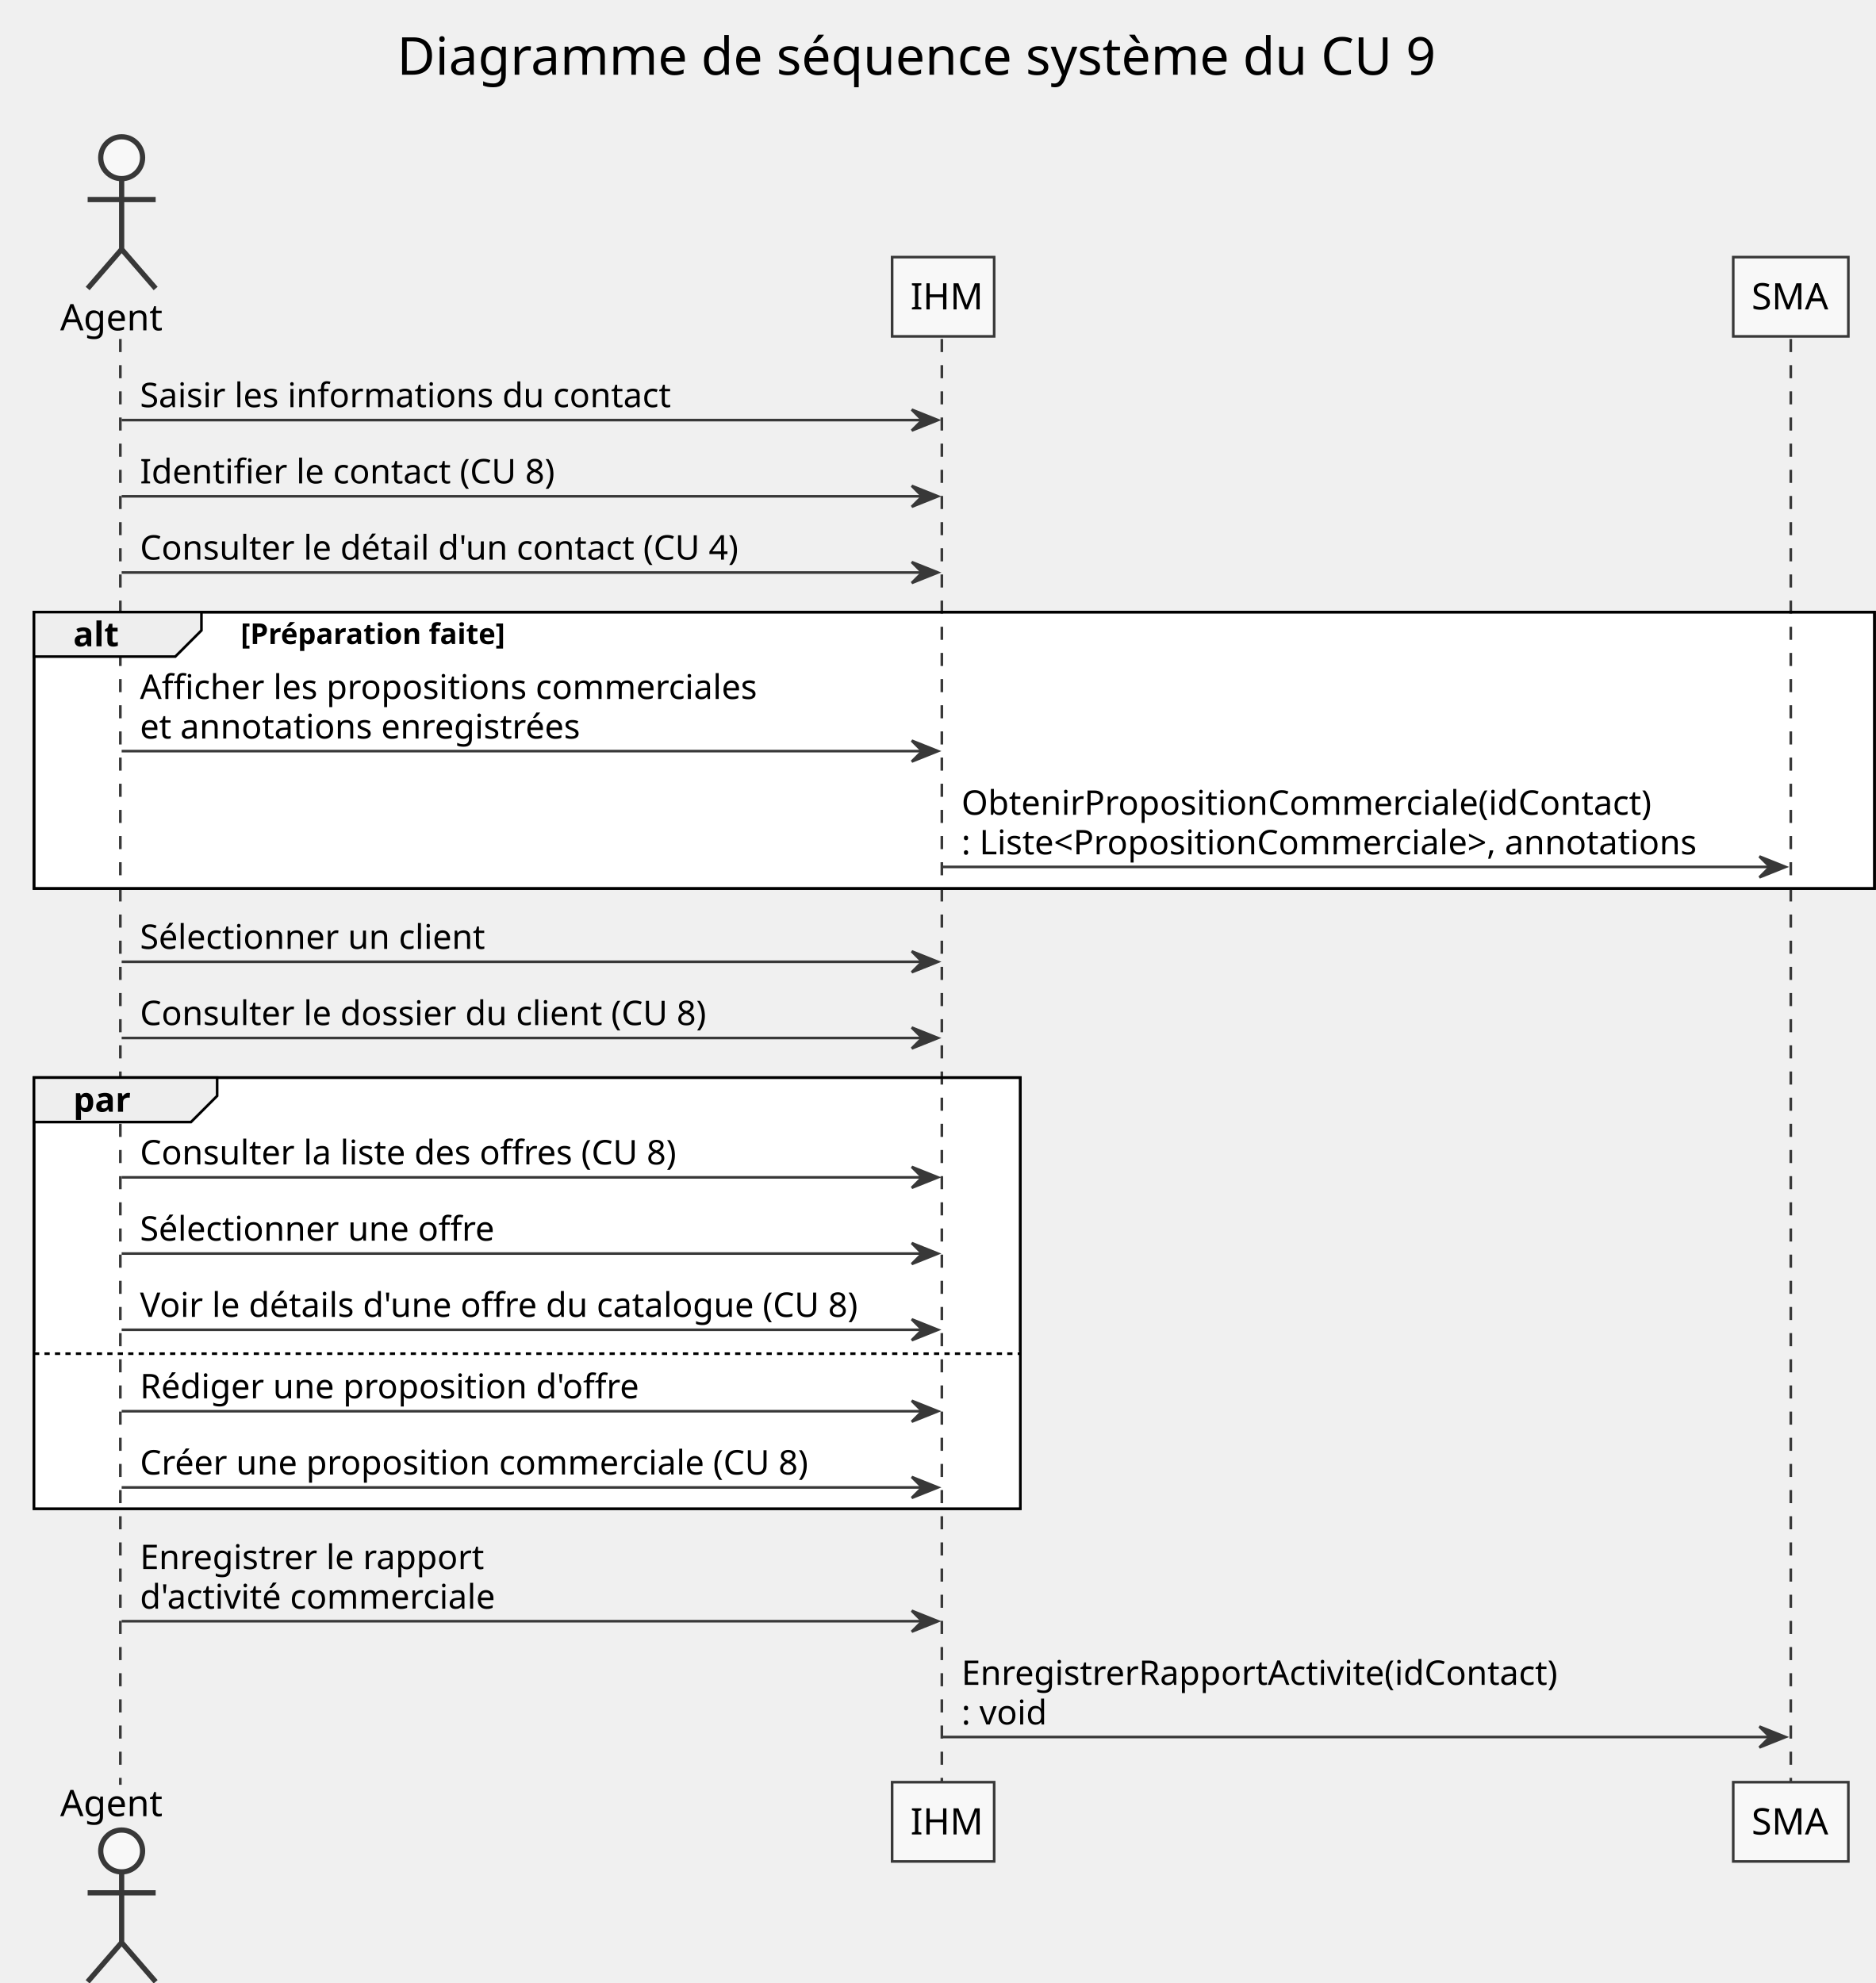
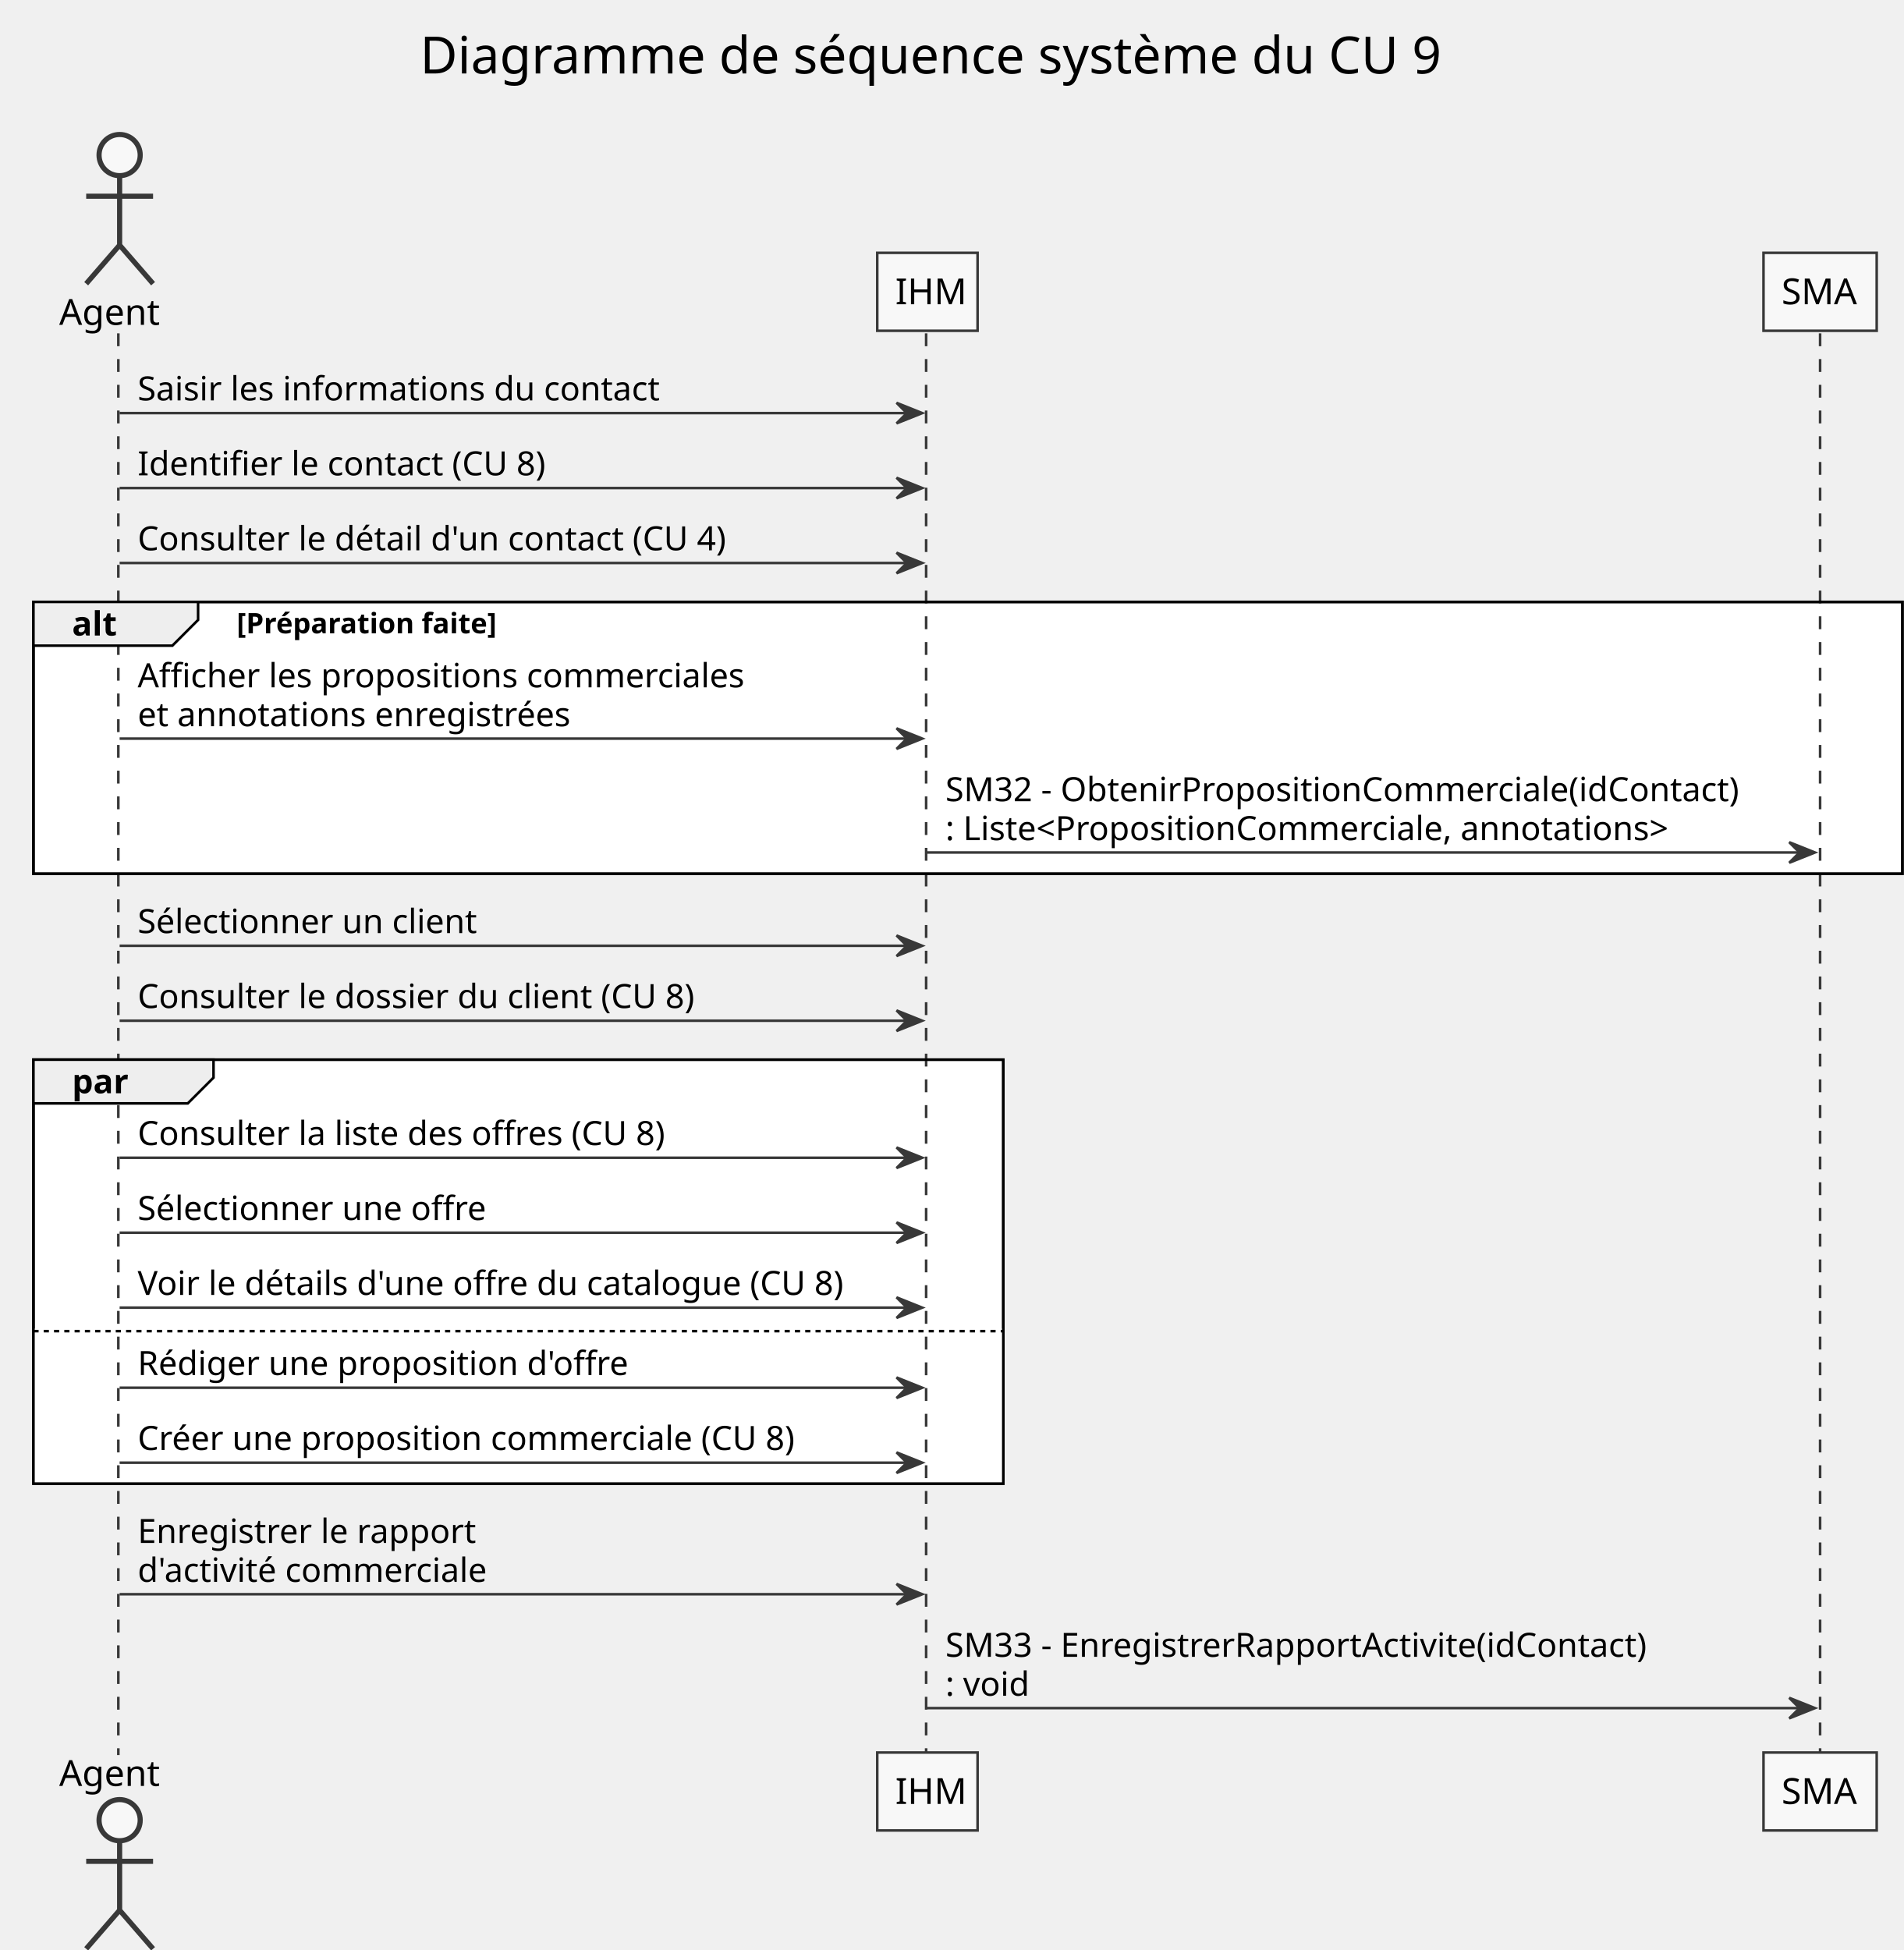
- <svg xmlns="http://www.w3.org/2000/svg" height="758px" style="width:717px;height:758px;" version="1.1" viewBox="0 0 717 758" width="717px">
+ <svg xmlns="http://www.w3.org/2000/svg" height="758px" style="width:740px;height:758px;" version="1.1" viewBox="0 0 740 758" width="740px">
  <defs />
  <g>
-     <text fill="#000000" font-family="sans-serif" font-size="20" lengthAdjust="spacingAndGlyphs" textLength="426" x="151.75" y="28.564">Diagramme de séquence système du CU 9</text>
-     <line style="stroke: none; stroke-width: 1.0;" x1="151.75" x2="577.75" y1="38.281" y2="38.281" />
-     <rect fill="#FFFFFF" height="105.664" style="stroke: #000000; stroke-width: 1.0;" width="703.5" x="13" y="233.977" />
+     <text fill="#000000" font-family="sans-serif" font-size="20" lengthAdjust="spacingAndGlyphs" textLength="426" x="163.25" y="28.564">Diagramme de séquence système du CU 9</text>
+     <line style="stroke: none; stroke-width: 1.0;" x1="163.25" x2="589.25" y1="38.281" y2="38.281" />
+     <rect fill="#FFFFFF" height="105.664" style="stroke: #000000; stroke-width: 1.0;" width="726.5" x="13" y="233.977" />
    <rect fill="#FFFFFF" height="164.797" style="stroke: #000000; stroke-width: 1.0;" width="377" x="13" y="411.906" />
    <rect fill="#FFFFFF" height="60.266" style="stroke: none; stroke-width: 1.0;" width="377" x="13" y="516.438" />
    <line style="stroke: #383838; stroke-width: 1.0; stroke-dasharray: 5.0,5.0;" x1="46" x2="46" y1="129.578" y2="682.234" />
    <line style="stroke: #383838; stroke-width: 1.0; stroke-dasharray: 5.0,5.0;" x1="360" x2="360" y1="129.578" y2="682.234" />
-     <line style="stroke: #383838; stroke-width: 1.0; stroke-dasharray: 5.0,5.0;" x1="684.5" x2="684.5" y1="129.578" y2="682.234" />
+     <line style="stroke: #383838; stroke-width: 1.0; stroke-dasharray: 5.0,5.0;" x1="707.5" x2="707.5" y1="129.578" y2="682.234" />
    <text fill="#000000" font-family="sans-serif" font-size="14" lengthAdjust="spacingAndGlyphs" textLength="41" x="23" y="126.276">Agent</text>
    <ellipse cx="46.5" cy="60.281" fill="#F8F8F8" rx="8" ry="8" style="stroke: #383838; stroke-width: 2.0;" />
    <path d="M46.5,68.281 L46.5,95.281 M33.5,76.281 L59.5,76.281 M46.5,95.281 L33.5,110.281 M46.5,95.281 L59.5,110.281 " fill="#F8F8F8" style="stroke: #383838; stroke-width: 2.0;" />
    <text fill="#000000" font-family="sans-serif" font-size="14" lengthAdjust="spacingAndGlyphs" textLength="41" x="23" y="694.23">Agent</text>
    <ellipse cx="46.5" cy="707.531" fill="#F8F8F8" rx="8" ry="8" style="stroke: #383838; stroke-width: 2.0;" />
    <path d="M46.5,715.531 L46.5,742.531 M33.5,723.531 L59.5,723.531 M46.5,742.531 L33.5,757.531 M46.5,742.531 L59.5,757.531 " fill="#F8F8F8" style="stroke: #383838; stroke-width: 2.0;" />
    <rect fill="#F8F8F8" height="30.297" style="stroke: #383838; stroke-width: 1.0;" width="39" x="341" y="98.281" />
    <text fill="#000000" font-family="sans-serif" font-size="14" lengthAdjust="spacingAndGlyphs" textLength="25" x="348" y="118.276">IHM</text>
    <rect fill="#F8F8F8" height="30.297" style="stroke: #383838; stroke-width: 1.0;" width="39" x="341" y="681.234" />
    <text fill="#000000" font-family="sans-serif" font-size="14" lengthAdjust="spacingAndGlyphs" textLength="25" x="348" y="701.23">IHM</text>
-     <rect fill="#F8F8F8" height="30.297" style="stroke: #383838; stroke-width: 1.0;" width="44" x="662.5" y="98.281" />
-     <text fill="#000000" font-family="sans-serif" font-size="14" lengthAdjust="spacingAndGlyphs" textLength="30" x="669.5" y="118.276">SMA</text>
-     <rect fill="#F8F8F8" height="30.297" style="stroke: #383838; stroke-width: 1.0;" width="44" x="662.5" y="681.234" />
-     <text fill="#000000" font-family="sans-serif" font-size="14" lengthAdjust="spacingAndGlyphs" textLength="30" x="669.5" y="701.23">SMA</text>
+     <rect fill="#F8F8F8" height="30.297" style="stroke: #383838; stroke-width: 1.0;" width="44" x="685.5" y="98.281" />
+     <text fill="#000000" font-family="sans-serif" font-size="14" lengthAdjust="spacingAndGlyphs" textLength="30" x="692.5" y="118.276">SMA</text>
+     <rect fill="#F8F8F8" height="30.297" style="stroke: #383838; stroke-width: 1.0;" width="44" x="685.5" y="681.234" />
+     <text fill="#000000" font-family="sans-serif" font-size="14" lengthAdjust="spacingAndGlyphs" textLength="30" x="692.5" y="701.23">SMA</text>
    <polygon fill="#383838" points="348.5,156.578,358.5,160.578,348.5,164.578,352.5,160.578" style="stroke: #383838; stroke-width: 1.0;" />
    <line style="stroke: #383838; stroke-width: 1.0;" x1="46.5" x2="354.5" y1="160.578" y2="160.578" />
    <text fill="#000000" font-family="sans-serif" font-size="13" lengthAdjust="spacingAndGlyphs" textLength="213" x="53.5" y="155.645">Saisir les informations du contact</text>
    <polygon fill="#383838" points="348.5,185.711,358.5,189.711,348.5,193.711,352.5,189.711" style="stroke: #383838; stroke-width: 1.0;" />
    <line style="stroke: #383838; stroke-width: 1.0;" x1="46.5" x2="354.5" y1="189.711" y2="189.711" />
    <text fill="#000000" font-family="sans-serif" font-size="13" lengthAdjust="spacingAndGlyphs" textLength="167" x="53.5" y="184.778">Identifier le contact (CU 8)</text>
    <polygon fill="#383838" points="348.5,214.844,358.5,218.844,348.5,222.844,352.5,218.844" style="stroke: #383838; stroke-width: 1.0;" />
    <line style="stroke: #383838; stroke-width: 1.0;" x1="46.5" x2="354.5" y1="218.844" y2="218.844" />
    <text fill="#000000" font-family="sans-serif" font-size="13" lengthAdjust="spacingAndGlyphs" textLength="243" x="53.5" y="213.911">Consulter le détail d'un contact (CU 4)</text>
-     <rect fill="none" height="105.664" style="stroke: #000000; stroke-width: 1.0;" width="703.5" x="13" y="233.977" />
+     <rect fill="none" height="105.664" style="stroke: #000000; stroke-width: 1.0;" width="726.5" x="13" y="233.977" />
    <polygon fill="#EEEEEE" points="13,233.977,77,233.977,77,240.977,67,250.977,13,250.977,13,233.977" style="stroke: #000000; stroke-width: 1.0;" />
    <text fill="#000000" font-family="sans-serif" font-size="13" font-weight="bold" lengthAdjust="spacingAndGlyphs" textLength="19" x="28" y="247.043">alt</text>
    <text fill="#000000" font-family="sans-serif" font-size="11" font-weight="bold" lengthAdjust="spacingAndGlyphs" textLength="119" x="92" y="246.187">[Préparation faite]</text>
    <polygon fill="#383838" points="348.5,283.109,358.5,287.109,348.5,291.109,352.5,287.109" style="stroke: #383838; stroke-width: 1.0;" />
    <line style="stroke: #383838; stroke-width: 1.0;" x1="46.5" x2="354.5" y1="287.109" y2="287.109" />
    <text fill="#000000" font-family="sans-serif" font-size="13" lengthAdjust="spacingAndGlyphs" textLength="246" x="53.5" y="267.176">Afficher les propositions commerciales</text>
    <text fill="#000000" font-family="sans-serif" font-size="13" lengthAdjust="spacingAndGlyphs" textLength="177" x="53.5" y="282.309">et annotations enregistrées</text>
-     <polygon fill="#383838" points="672.5,327.375,682.5,331.375,672.5,335.375,676.5,331.375" style="stroke: #383838; stroke-width: 1.0;" />
-     <line style="stroke: #383838; stroke-width: 1.0;" x1="360.5" x2="678.5" y1="331.375" y2="331.375" />
-     <text fill="#000000" font-family="sans-serif" font-size="13" lengthAdjust="spacingAndGlyphs" textLength="274" x="367.5" y="311.442">ObtenirPropositionCommerciale(idContact)</text>
-     <text fill="#000000" font-family="sans-serif" font-size="13" lengthAdjust="spacingAndGlyphs" textLength="300" x="367.5" y="326.575">: Liste&lt;PropositionCommerciale&gt;, annotations</text>
+     <polygon fill="#383838" points="695.5,327.375,705.5,331.375,695.5,335.375,699.5,331.375" style="stroke: #383838; stroke-width: 1.0;" />
+     <line style="stroke: #383838; stroke-width: 1.0;" x1="360.5" x2="701.5" y1="331.375" y2="331.375" />
+     <text fill="#000000" font-family="sans-serif" font-size="13" lengthAdjust="spacingAndGlyphs" textLength="323" x="367.5" y="311.442">SM32 - ObtenirPropositionCommerciale(idContact)</text>
+     <text fill="#000000" font-family="sans-serif" font-size="13" lengthAdjust="spacingAndGlyphs" textLength="300" x="367.5" y="326.575">: Liste&lt;PropositionCommerciale, annotations&gt;</text>
    <polygon fill="#383838" points="348.5,363.641,358.5,367.641,348.5,371.641,352.5,367.641" style="stroke: #383838; stroke-width: 1.0;" />
    <line style="stroke: #383838; stroke-width: 1.0;" x1="46.5" x2="354.5" y1="367.641" y2="367.641" />
    <text fill="#000000" font-family="sans-serif" font-size="13" lengthAdjust="spacingAndGlyphs" textLength="138" x="53.5" y="362.707">Sélectionner un client</text>
    <polygon fill="#383838" points="348.5,392.773,358.5,396.773,348.5,400.773,352.5,396.773" style="stroke: #383838; stroke-width: 1.0;" />
    <line style="stroke: #383838; stroke-width: 1.0;" x1="46.5" x2="354.5" y1="396.773" y2="396.773" />
    <text fill="#000000" font-family="sans-serif" font-size="13" lengthAdjust="spacingAndGlyphs" textLength="229" x="53.5" y="391.84">Consulter le dossier du client (CU 8)</text>
    <rect fill="none" height="164.797" style="stroke: #000000; stroke-width: 1.0;" width="377" x="13" y="411.906" />
    <polygon fill="#EEEEEE" points="13,411.906,83,411.906,83,418.906,73,428.906,13,428.906,13,411.906" style="stroke: #000000; stroke-width: 1.0;" />
    <text fill="#000000" font-family="sans-serif" font-size="13" font-weight="bold" lengthAdjust="spacingAndGlyphs" textLength="25" x="28" y="424.973">par</text>
    <polygon fill="#383838" points="348.5,446.039,358.5,450.039,348.5,454.039,352.5,450.039" style="stroke: #383838; stroke-width: 1.0;" />
    <line style="stroke: #383838; stroke-width: 1.0;" x1="46.5" x2="354.5" y1="450.039" y2="450.039" />
    <text fill="#000000" font-family="sans-serif" font-size="13" lengthAdjust="spacingAndGlyphs" textLength="218" x="53.5" y="445.106">Consulter la liste des offres (CU 8)</text>
    <polygon fill="#383838" points="348.5,475.172,358.5,479.172,348.5,483.172,352.5,479.172" style="stroke: #383838; stroke-width: 1.0;" />
    <line style="stroke: #383838; stroke-width: 1.0;" x1="46.5" x2="354.5" y1="479.172" y2="479.172" />
    <text fill="#000000" font-family="sans-serif" font-size="13" lengthAdjust="spacingAndGlyphs" textLength="141" x="53.5" y="474.239">Sélectionner une offre</text>
    <polygon fill="#383838" points="348.5,504.305,358.5,508.305,348.5,512.305,352.5,508.305" style="stroke: #383838; stroke-width: 1.0;" />
    <line style="stroke: #383838; stroke-width: 1.0;" x1="46.5" x2="354.5" y1="508.305" y2="508.305" />
    <text fill="#000000" font-family="sans-serif" font-size="13" lengthAdjust="spacingAndGlyphs" textLength="290" x="53.5" y="503.372">Voir le détails d'une offre du catalogue (CU 8)</text>
    <line style="stroke: #000000; stroke-width: 1.0; stroke-dasharray: 2.0,2.0;" x1="13" x2="390" y1="517.438" y2="517.438" />
    <polygon fill="#383838" points="348.5,535.438,358.5,539.438,348.5,543.438,352.5,539.438" style="stroke: #383838; stroke-width: 1.0;" />
    <line style="stroke: #383838; stroke-width: 1.0;" x1="46.5" x2="354.5" y1="539.438" y2="539.438" />
    <text fill="#000000" font-family="sans-serif" font-size="13" lengthAdjust="spacingAndGlyphs" textLength="195" x="53.5" y="534.504">Rédiger une proposition d'offre</text>
    <polygon fill="#383838" points="348.5,564.57,358.5,568.57,348.5,572.57,352.5,568.57" style="stroke: #383838; stroke-width: 1.0;" />
    <line style="stroke: #383838; stroke-width: 1.0;" x1="46.5" x2="354.5" y1="568.57" y2="568.57" />
    <text fill="#000000" font-family="sans-serif" font-size="13" lengthAdjust="spacingAndGlyphs" textLength="270" x="53.5" y="563.637">Créer une proposition commerciale (CU 8)</text>
    <polygon fill="#383838" points="348.5,615.703,358.5,619.703,348.5,623.703,352.5,619.703" style="stroke: #383838; stroke-width: 1.0;" />
    <line style="stroke: #383838; stroke-width: 1.0;" x1="46.5" x2="354.5" y1="619.703" y2="619.703" />
    <text fill="#000000" font-family="sans-serif" font-size="13" lengthAdjust="spacingAndGlyphs" textLength="136" x="53.5" y="599.77">Enregistrer le rapport</text>
    <text fill="#000000" font-family="sans-serif" font-size="13" lengthAdjust="spacingAndGlyphs" textLength="144" x="53.5" y="614.903">d'activité commerciale</text>
-     <polygon fill="#383838" points="672.5,659.969,682.5,663.969,672.5,667.969,676.5,663.969" style="stroke: #383838; stroke-width: 1.0;" />
-     <line style="stroke: #383838; stroke-width: 1.0;" x1="360.5" x2="678.5" y1="663.969" y2="663.969" />
-     <text fill="#000000" font-family="sans-serif" font-size="13" lengthAdjust="spacingAndGlyphs" textLength="238" x="367.5" y="644.036">EnregistrerRapportActivite(idContact)</text>
+     <polygon fill="#383838" points="695.5,659.969,705.5,663.969,695.5,667.969,699.5,663.969" style="stroke: #383838; stroke-width: 1.0;" />
+     <line style="stroke: #383838; stroke-width: 1.0;" x1="360.5" x2="701.5" y1="663.969" y2="663.969" />
+     <text fill="#000000" font-family="sans-serif" font-size="13" lengthAdjust="spacingAndGlyphs" textLength="287" x="367.5" y="644.036">SM33 - EnregistrerRapportActivite(idContact)</text>
    <text fill="#000000" font-family="sans-serif" font-size="13" lengthAdjust="spacingAndGlyphs" textLength="34" x="367.5" y="659.168">: void</text>
  </g>
</svg>
